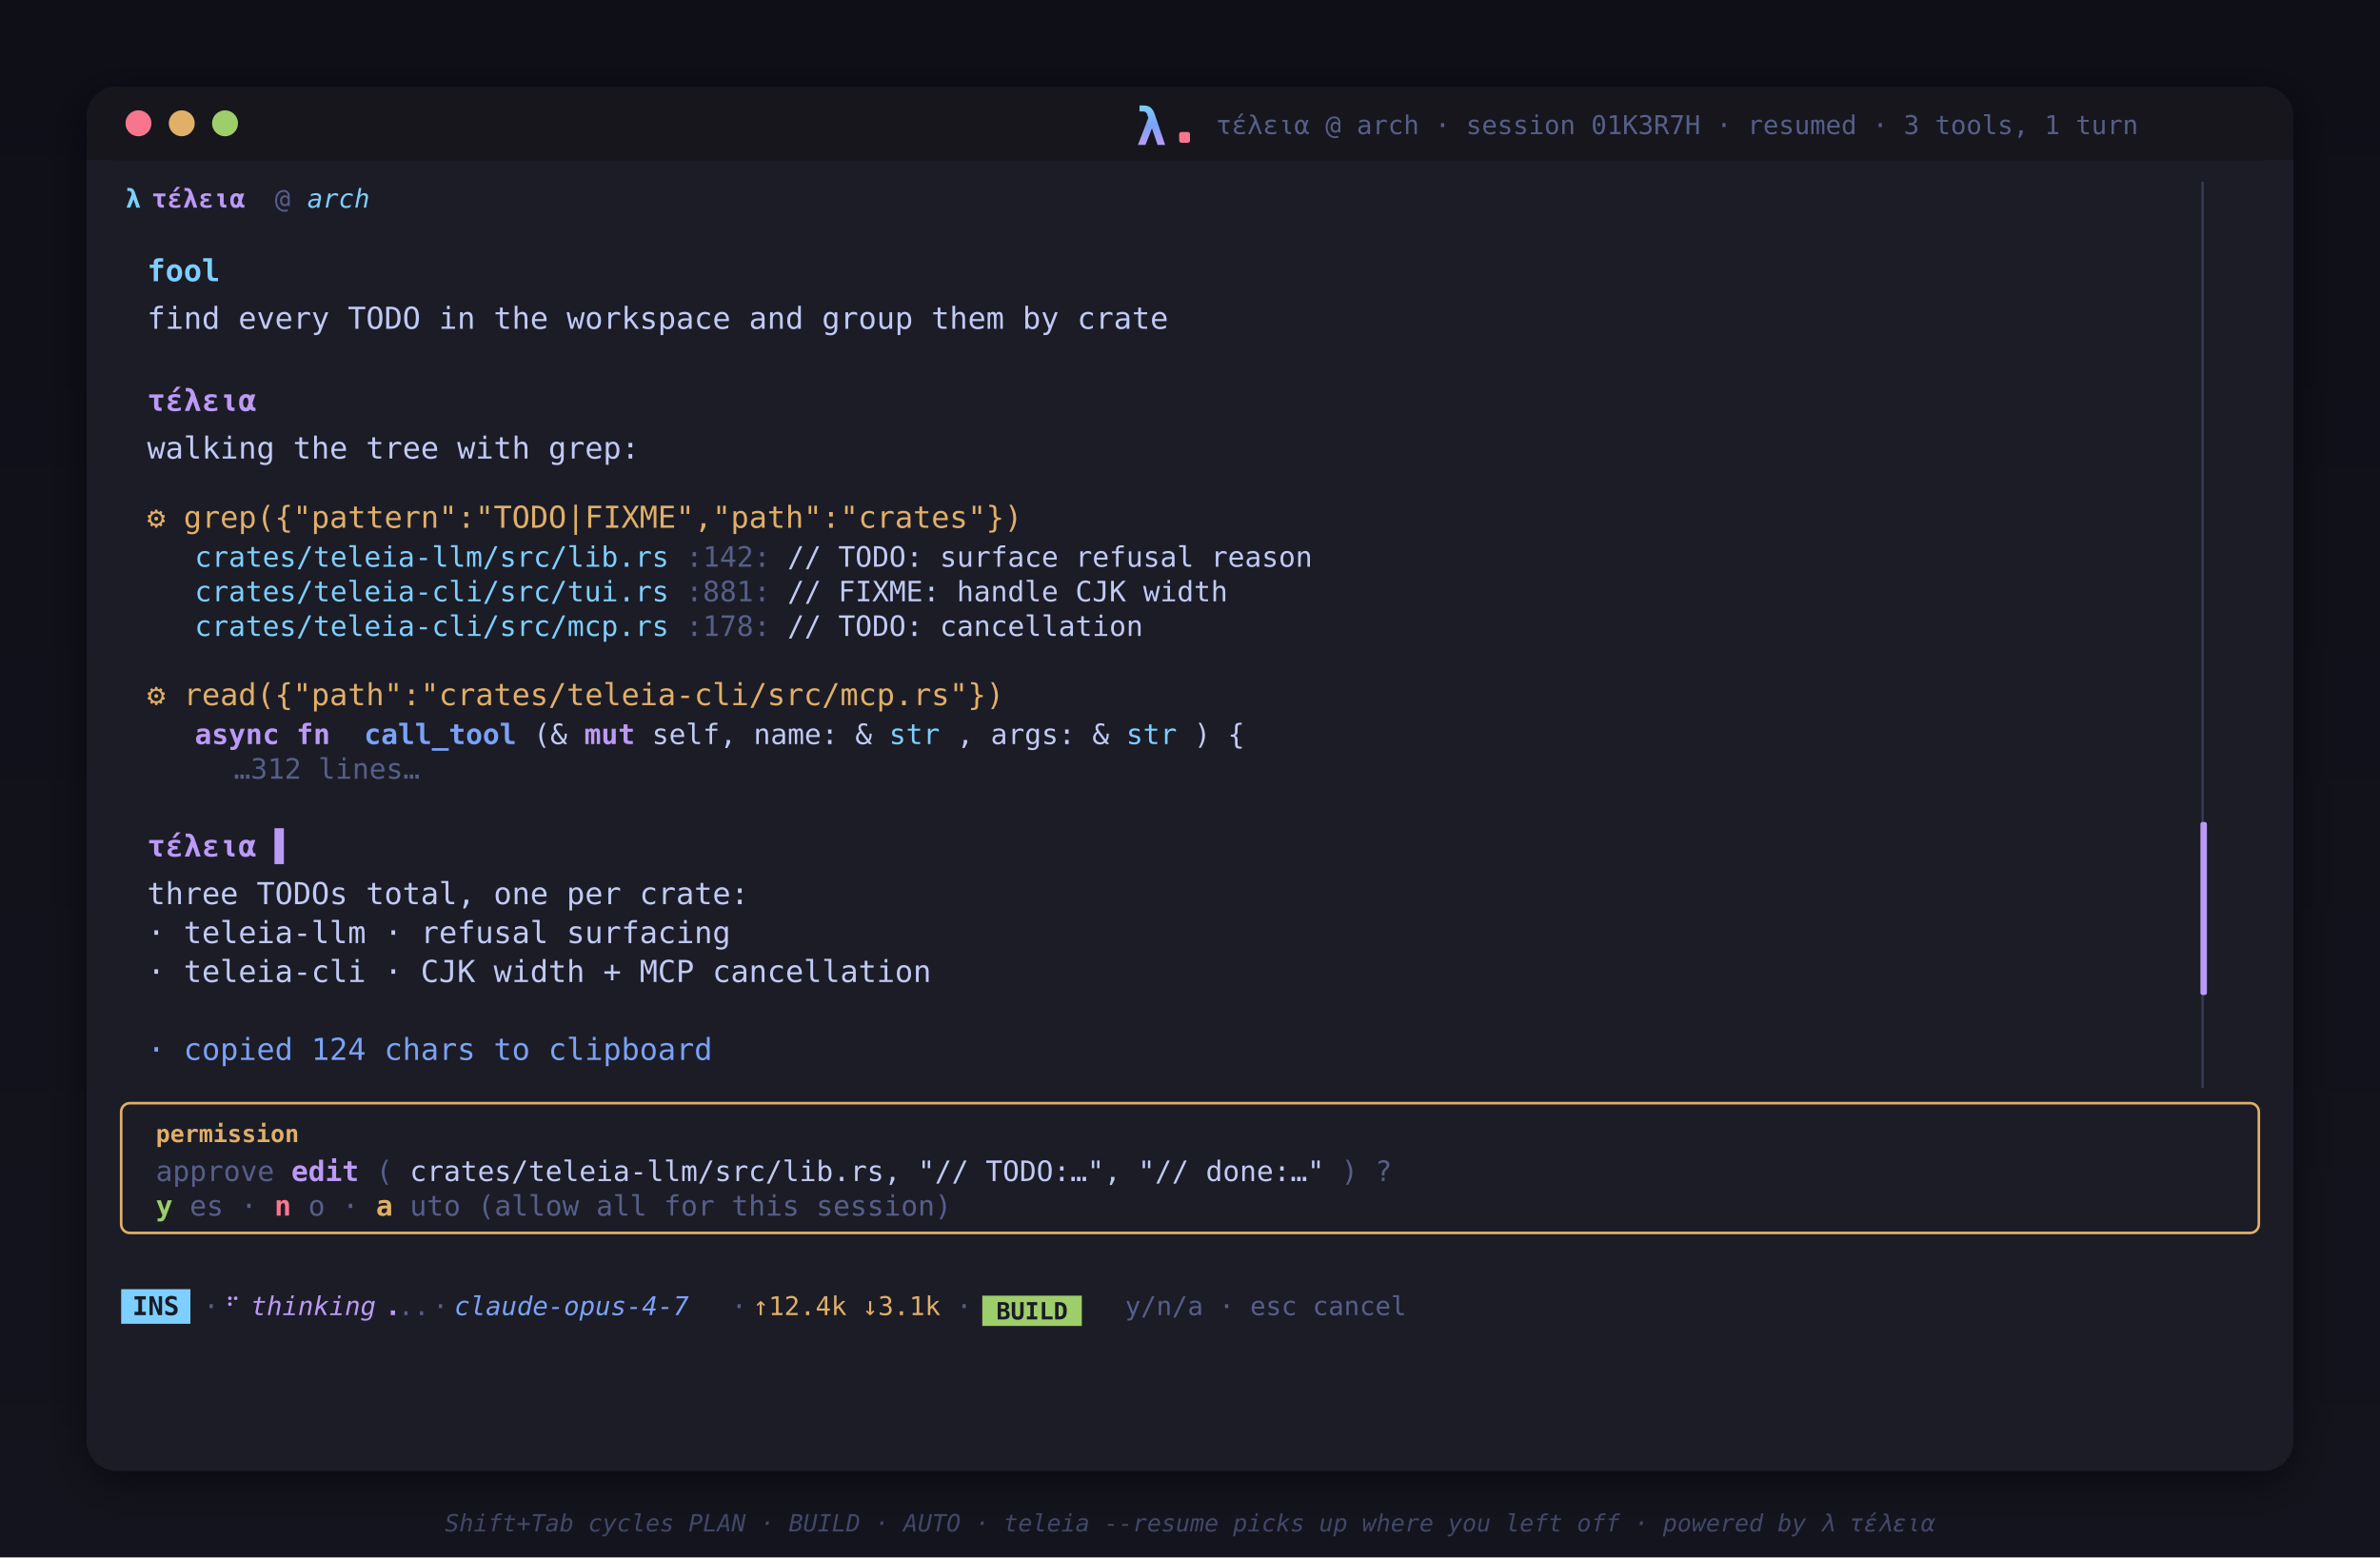
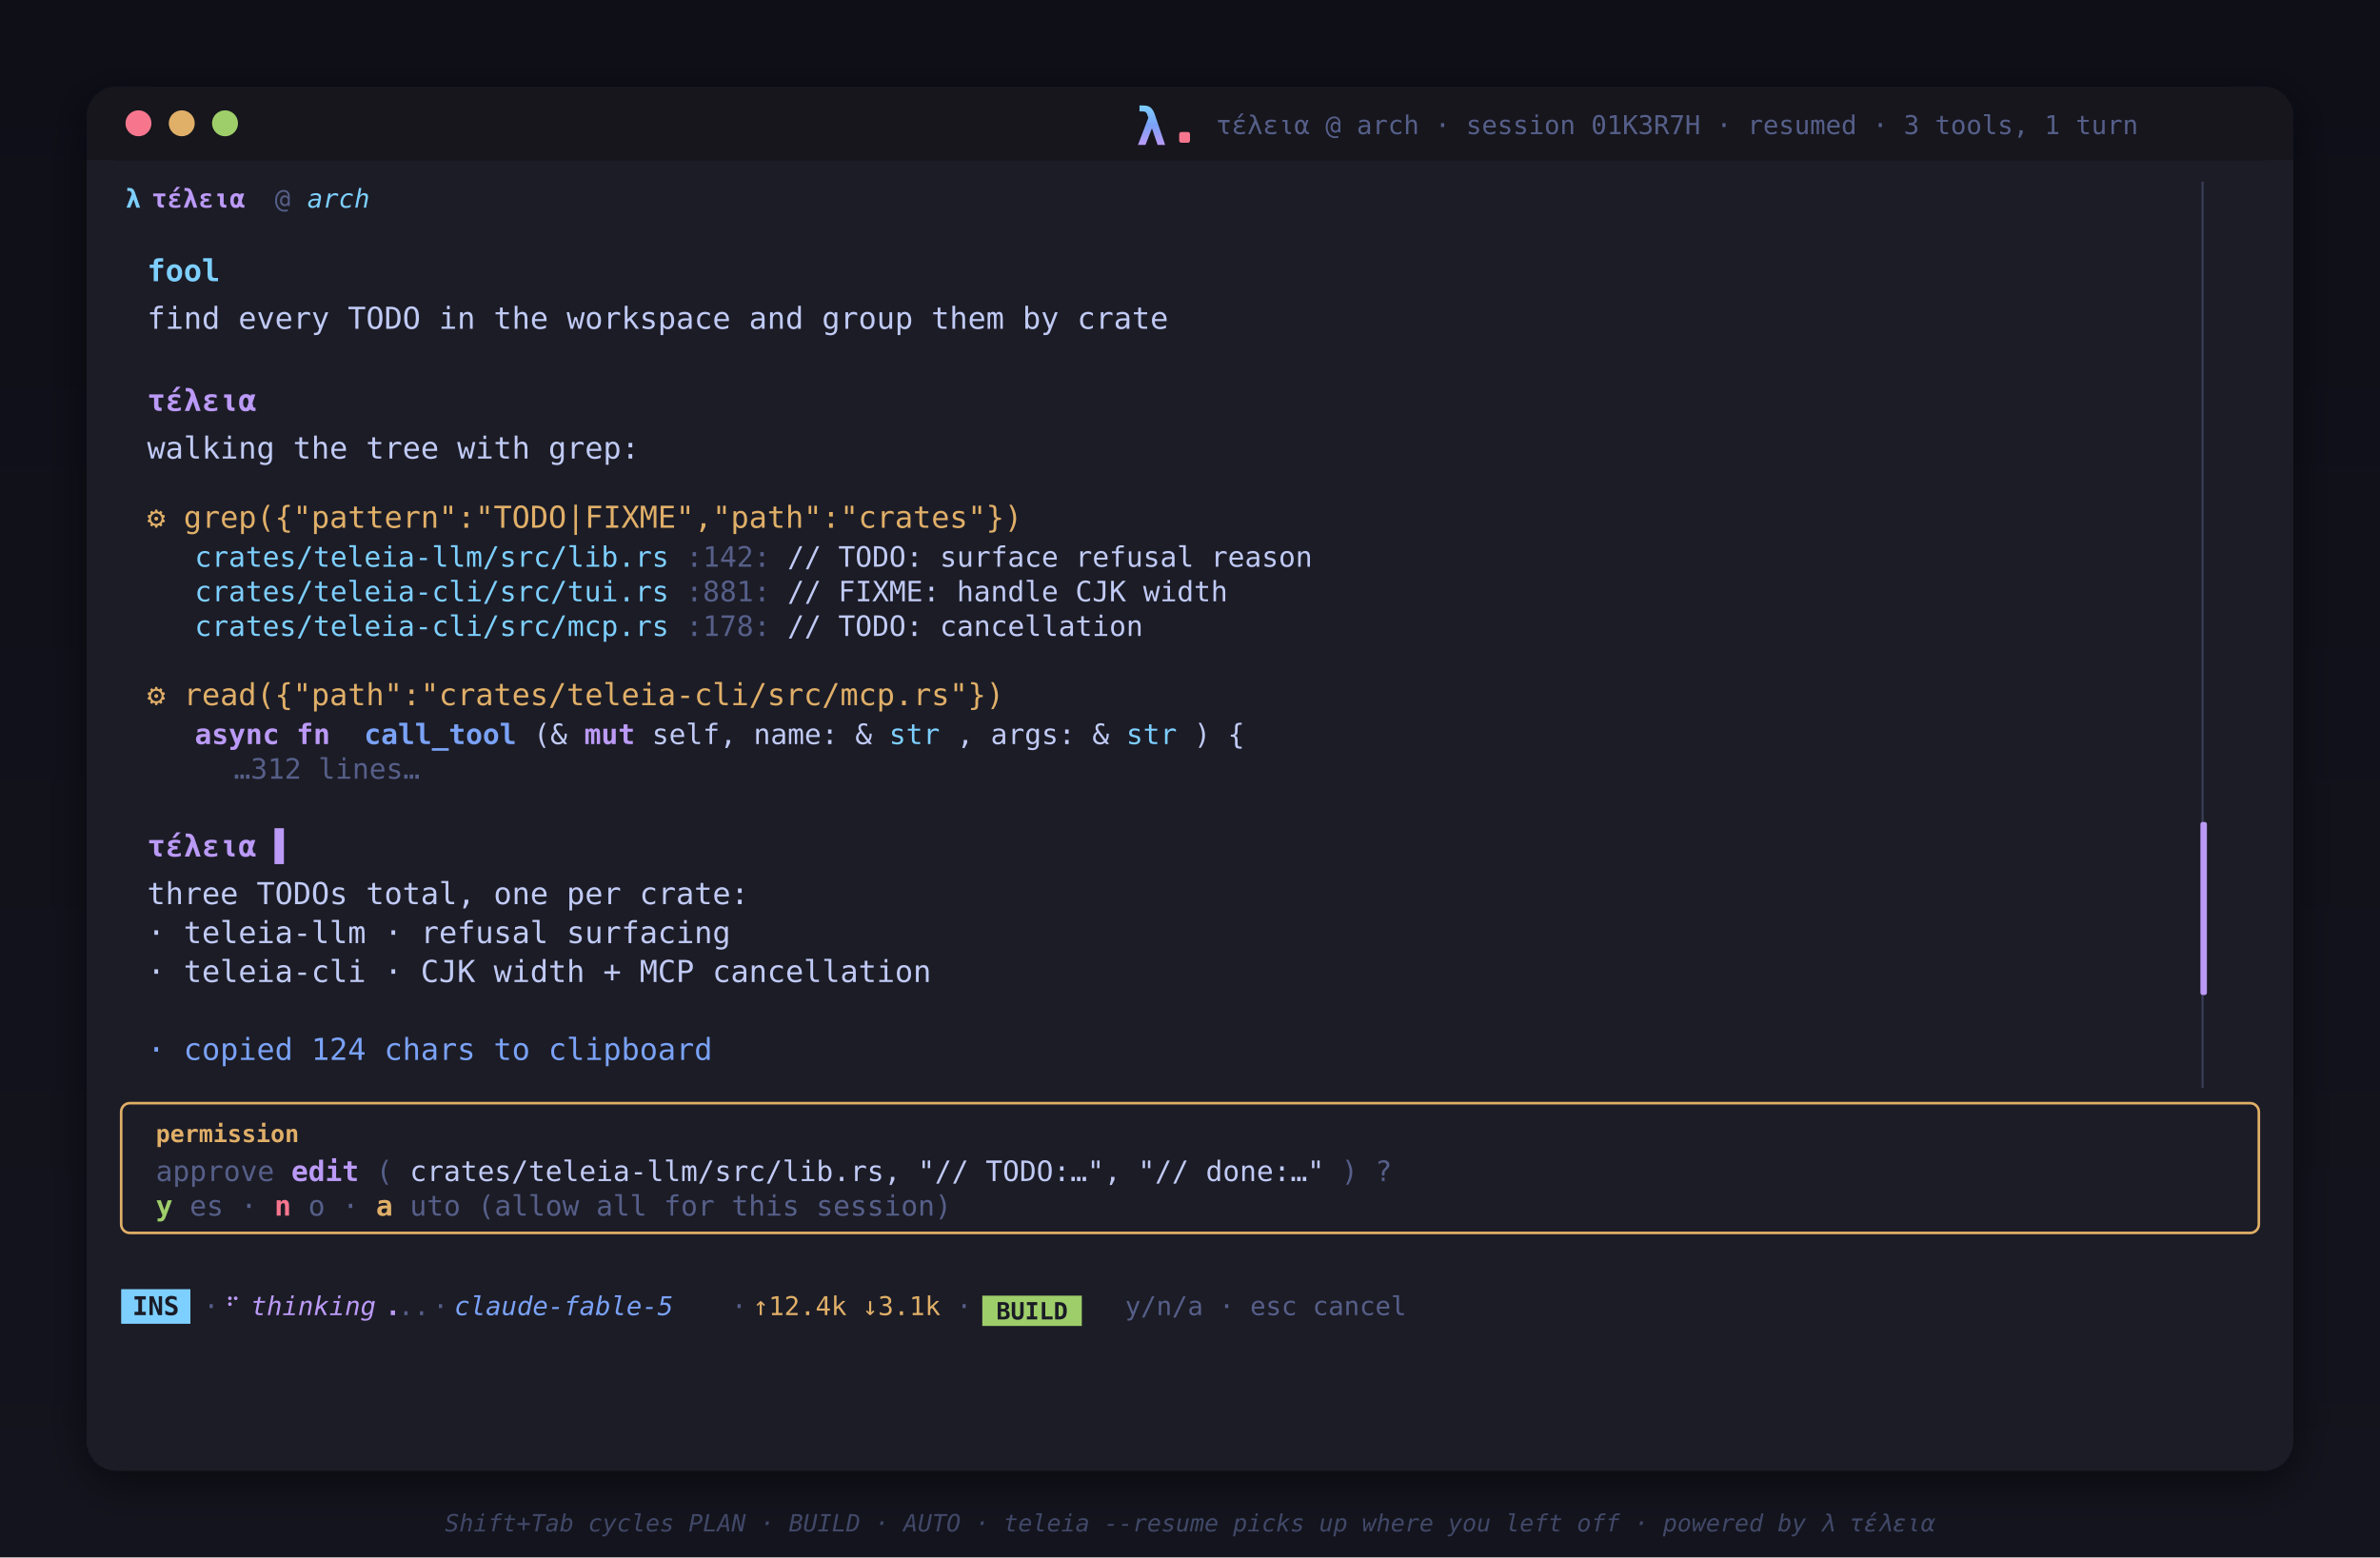
<svg xmlns="http://www.w3.org/2000/svg" viewBox="0 0 1100 720" role="img" aria-label="τέλεια TUI screenshot mockup">
  <defs>
    <filter id="shadow" x="-5%" y="-5%" width="110%" height="115%">
      <feDropShadow dx="0" dy="6" stdDeviation="10" flood-color="#000" flood-opacity="0.45" />
    </filter>
    <linearGradient id="bg" x1="0" y1="0" x2="0" y2="1">
      <stop offset="0" stop-color="#0e0f17" />
      <stop offset="1" stop-color="#13141d" />
    </linearGradient>
    <linearGradient id="markGrad" x1="0" y1="0" x2="0" y2="1">
      <stop offset="0" stop-color="#7dcfff" />
      <stop offset="0.5" stop-color="#7aa2f7" />
      <stop offset="1" stop-color="#bb9af7" />
    </linearGradient>
  </defs>
  <rect width="1100" height="720" fill="url(#bg)" />
  <g filter="url(#shadow)">
    <rect x="40" y="40" width="1020" height="640" rx="14" fill="#1a1b26" />
    <rect x="40" y="40" width="1020" height="34" rx="14" fill="#16161e" />
    <rect x="40" y="56" width="1020" height="18" fill="#16161e" />
    <circle cx="64" cy="57" r="6" fill="#f7768e" />
    <circle cx="84" cy="57" r="6" fill="#e0af68" />
    <circle cx="104" cy="57" r="6" fill="#9ece6a" />
    <g transform="translate(525 47)">
      <text x="0" y="20" font-family="'JetBrainsMonoNF-Regular', 'JetBrains Mono Nerd Font', 'JetBrains Mono', Iosevka, monospace" font-size="24" font-weight="700" fill="url(#markGrad)">λ</text>
      <rect x="20" y="14" width="5" height="5" rx="1" fill="#f7768e">
        <animate attributeName="opacity" values="1;1;0.2;0.2;1" keyTimes="0;0.5;0.5;1;1" dur="1.06s" repeatCount="indefinite" />
      </rect>
    </g>
    <text x="562" y="62" font-family="'JetBrainsMonoNF-Regular', 'JetBrains Mono Nerd Font', 'JetBrains Mono', Iosevka, monospace" font-size="12" fill="#565f89">τέλεια @ arch · session 01K3R7H · resumed · 3 tools, 1 turn</text>
  </g>
  <g font-family="'JetBrainsMonoNF-Regular', 'JetBrains Mono Nerd Font', 'JetBrains Mono', Iosevka, monospace" font-size="12">
    <text x="58" y="96" fill="#7dcfff" font-weight="700">λ</text>
    <text x="70" y="96" fill="#bb9af7" font-weight="700">τέλεια</text>
    <text x="127" y="96" fill="#565f89">@</text>
    <text x="142" y="96" fill="#7dcfff" font-style="italic">arch</text>
  </g>
  <g font-family="'JetBrainsMonoNF-Regular', 'JetBrains Mono Nerd Font', 'JetBrains Mono', Iosevka, 'IBM Plex Mono', monospace" font-size="14">
    <text x="68" y="130" fill="#7dcfff" font-weight="700">fool</text>
    <text x="68" y="152" fill="#c0caf5">find every TODO in the workspace and group them by crate</text>
    <text x="68" y="190" fill="#bb9af7" font-weight="700">τέλεια</text>
    <text x="68" y="212" fill="#c0caf5">walking the tree with grep:</text>
    <text x="68" y="244" fill="#e0af68">⚙ grep({"pattern":"TODO|FIXME","path":"crates"})</text>
    <text x="90" y="262" font-size="13">
      <tspan fill="#7dcfff">crates/teleia-llm/src/lib.rs</tspan>
      <tspan fill="#565f89">:142:</tspan>
      <tspan fill="#c0caf5">// TODO: surface refusal reason</tspan>
    </text>
    <text x="90" y="278" font-size="13">
      <tspan fill="#7dcfff">crates/teleia-cli/src/tui.rs</tspan>
      <tspan fill="#565f89">:881:</tspan>
      <tspan fill="#c0caf5">// FIXME: handle CJK width</tspan>
    </text>
    <text x="90" y="294" font-size="13">
      <tspan fill="#7dcfff">crates/teleia-cli/src/mcp.rs</tspan>
      <tspan fill="#565f89">:178:</tspan>
      <tspan fill="#c0caf5">// TODO: cancellation</tspan>
    </text>
    <text x="68" y="326" fill="#e0af68">⚙ read({"path":"crates/teleia-cli/src/mcp.rs"})</text>
    <text x="90" y="344" font-size="13">
      <tspan fill="#bb9af7" font-weight="700">async fn</tspan>
      <tspan fill="#c0caf5"> </tspan>
      <tspan fill="#7aa2f7" font-weight="700">call_tool</tspan>
      <tspan fill="#c0caf5">(&amp;</tspan>
      <tspan fill="#bb9af7" font-weight="700">mut</tspan>
      <tspan fill="#c0caf5"> self, name: &amp;</tspan>
      <tspan fill="#7dcfff">str</tspan>
      <tspan fill="#c0caf5">, args: &amp;</tspan>
      <tspan fill="#7dcfff">str</tspan>
      <tspan fill="#c0caf5">) {</tspan>
    </text>
    <text x="108" y="360" font-size="13" fill="#565f89">…312 lines…</text>
    <text x="68" y="396" fill="#bb9af7" font-weight="700">τέλεια ▌</text>
    <text x="68" y="418" fill="#c0caf5">three TODOs total, one per crate:</text>
    <text x="68" y="436" fill="#c0caf5">  · teleia-llm  · refusal surfacing</text>
    <text x="68" y="454" fill="#c0caf5">  · teleia-cli  · CJK width + MCP cancellation</text>
    <text x="68" y="490" fill="#7aa2f7">· copied 124 chars to clipboard</text>
  </g>
  <g>
    <line x1="1018" y1="84" x2="1018" y2="503" stroke="#565f89" stroke-width="1" opacity="0.5" />
    <rect x="1017" y="380" width="3" height="80" fill="#bb9af7" rx="1" />
  </g>
  <g>
    <rect x="56" y="510" width="988" height="60" rx="4" fill="none" stroke="#e0af68" stroke-width="1.2" />
    <text x="72" y="528" font-family="'JetBrainsMonoNF-Regular', 'JetBrains Mono Nerd Font', 'JetBrains Mono', Iosevka, monospace" font-size="11" fill="#e0af68" font-weight="700">permission</text>
    <text x="72" y="546" font-family="'JetBrainsMonoNF-Regular', 'JetBrains Mono Nerd Font', 'JetBrains Mono', Iosevka, monospace" font-size="13">
      <tspan fill="#565f89">approve </tspan>
      <tspan fill="#bb9af7" font-weight="700">edit</tspan>
      <tspan fill="#565f89">(</tspan>
      <tspan fill="#c0caf5">crates/teleia-llm/src/lib.rs, "// TODO:…", "// done:…"</tspan>
      <tspan fill="#565f89">) ?</tspan>
    </text>
    <text x="72" y="562" font-family="'JetBrainsMonoNF-Regular', 'JetBrains Mono Nerd Font', 'JetBrains Mono', Iosevka, monospace" font-size="13">
      <tspan fill="#9ece6a" font-weight="700">y</tspan>
      <tspan fill="#565f89">es · </tspan>
      <tspan fill="#f7768e" font-weight="700">n</tspan>
      <tspan fill="#565f89">o · </tspan>
      <tspan fill="#e0af68" font-weight="700">a</tspan>
      <tspan fill="#565f89">uto (allow all for this session)</tspan>
    </text>
  </g>
  <g font-family="'JetBrainsMonoNF-Regular', 'JetBrains Mono Nerd Font', 'JetBrains Mono', Iosevka, monospace" font-size="12">
    <rect x="56" y="596" width="32" height="16" fill="#7dcfff" />
    <text x="72" y="608" text-anchor="middle" font-weight="700" fill="#1a1b26">INS</text>
    <text x="94" y="608" fill="#565f89">·</text>
    <text x="104" y="608" fill="#bb9af7">⠋</text>
    <text x="116" y="608" fill="#bb9af7" font-style="italic">thinking</text>
    <text x="178" y="608" fill="#bb9af7" font-weight="700">.</text>
    <text x="184" y="608" fill="#565f89">..</text>
    <text x="200" y="608" fill="#565f89">·</text>
-     <text x="210" y="608" fill="#7aa2f7" font-style="italic">claude-opus-4-7</text>
+     <text x="210" y="608" fill="#7aa2f7" font-style="italic">claude-fable-5</text>
    <text x="338" y="608" fill="#565f89">·</text>
    <text x="348" y="608" fill="#e0af68">↑12.4k ↓3.1k</text>
    <text x="442" y="608" fill="#565f89">·</text>
    <rect x="454" y="599" width="46" height="14" fill="#9ece6a" />
    <text x="477" y="610" text-anchor="middle" font-weight="700" font-size="11" fill="#1a1b26">BUILD</text>
    <text x="520" y="608" fill="#565f89">y/n/a · esc cancel</text>
  </g>
  <text x="550" y="708" text-anchor="middle" font-family="'JetBrainsMonoNF-Regular', 'JetBrains Mono Nerd Font', 'JetBrains Mono', Iosevka, monospace" font-size="11" fill="#414868" font-style="italic">
    Shift+Tab cycles PLAN · BUILD · AUTO · teleia --resume picks up where you left off · powered by λ τέλεια
  </text>
</svg>
